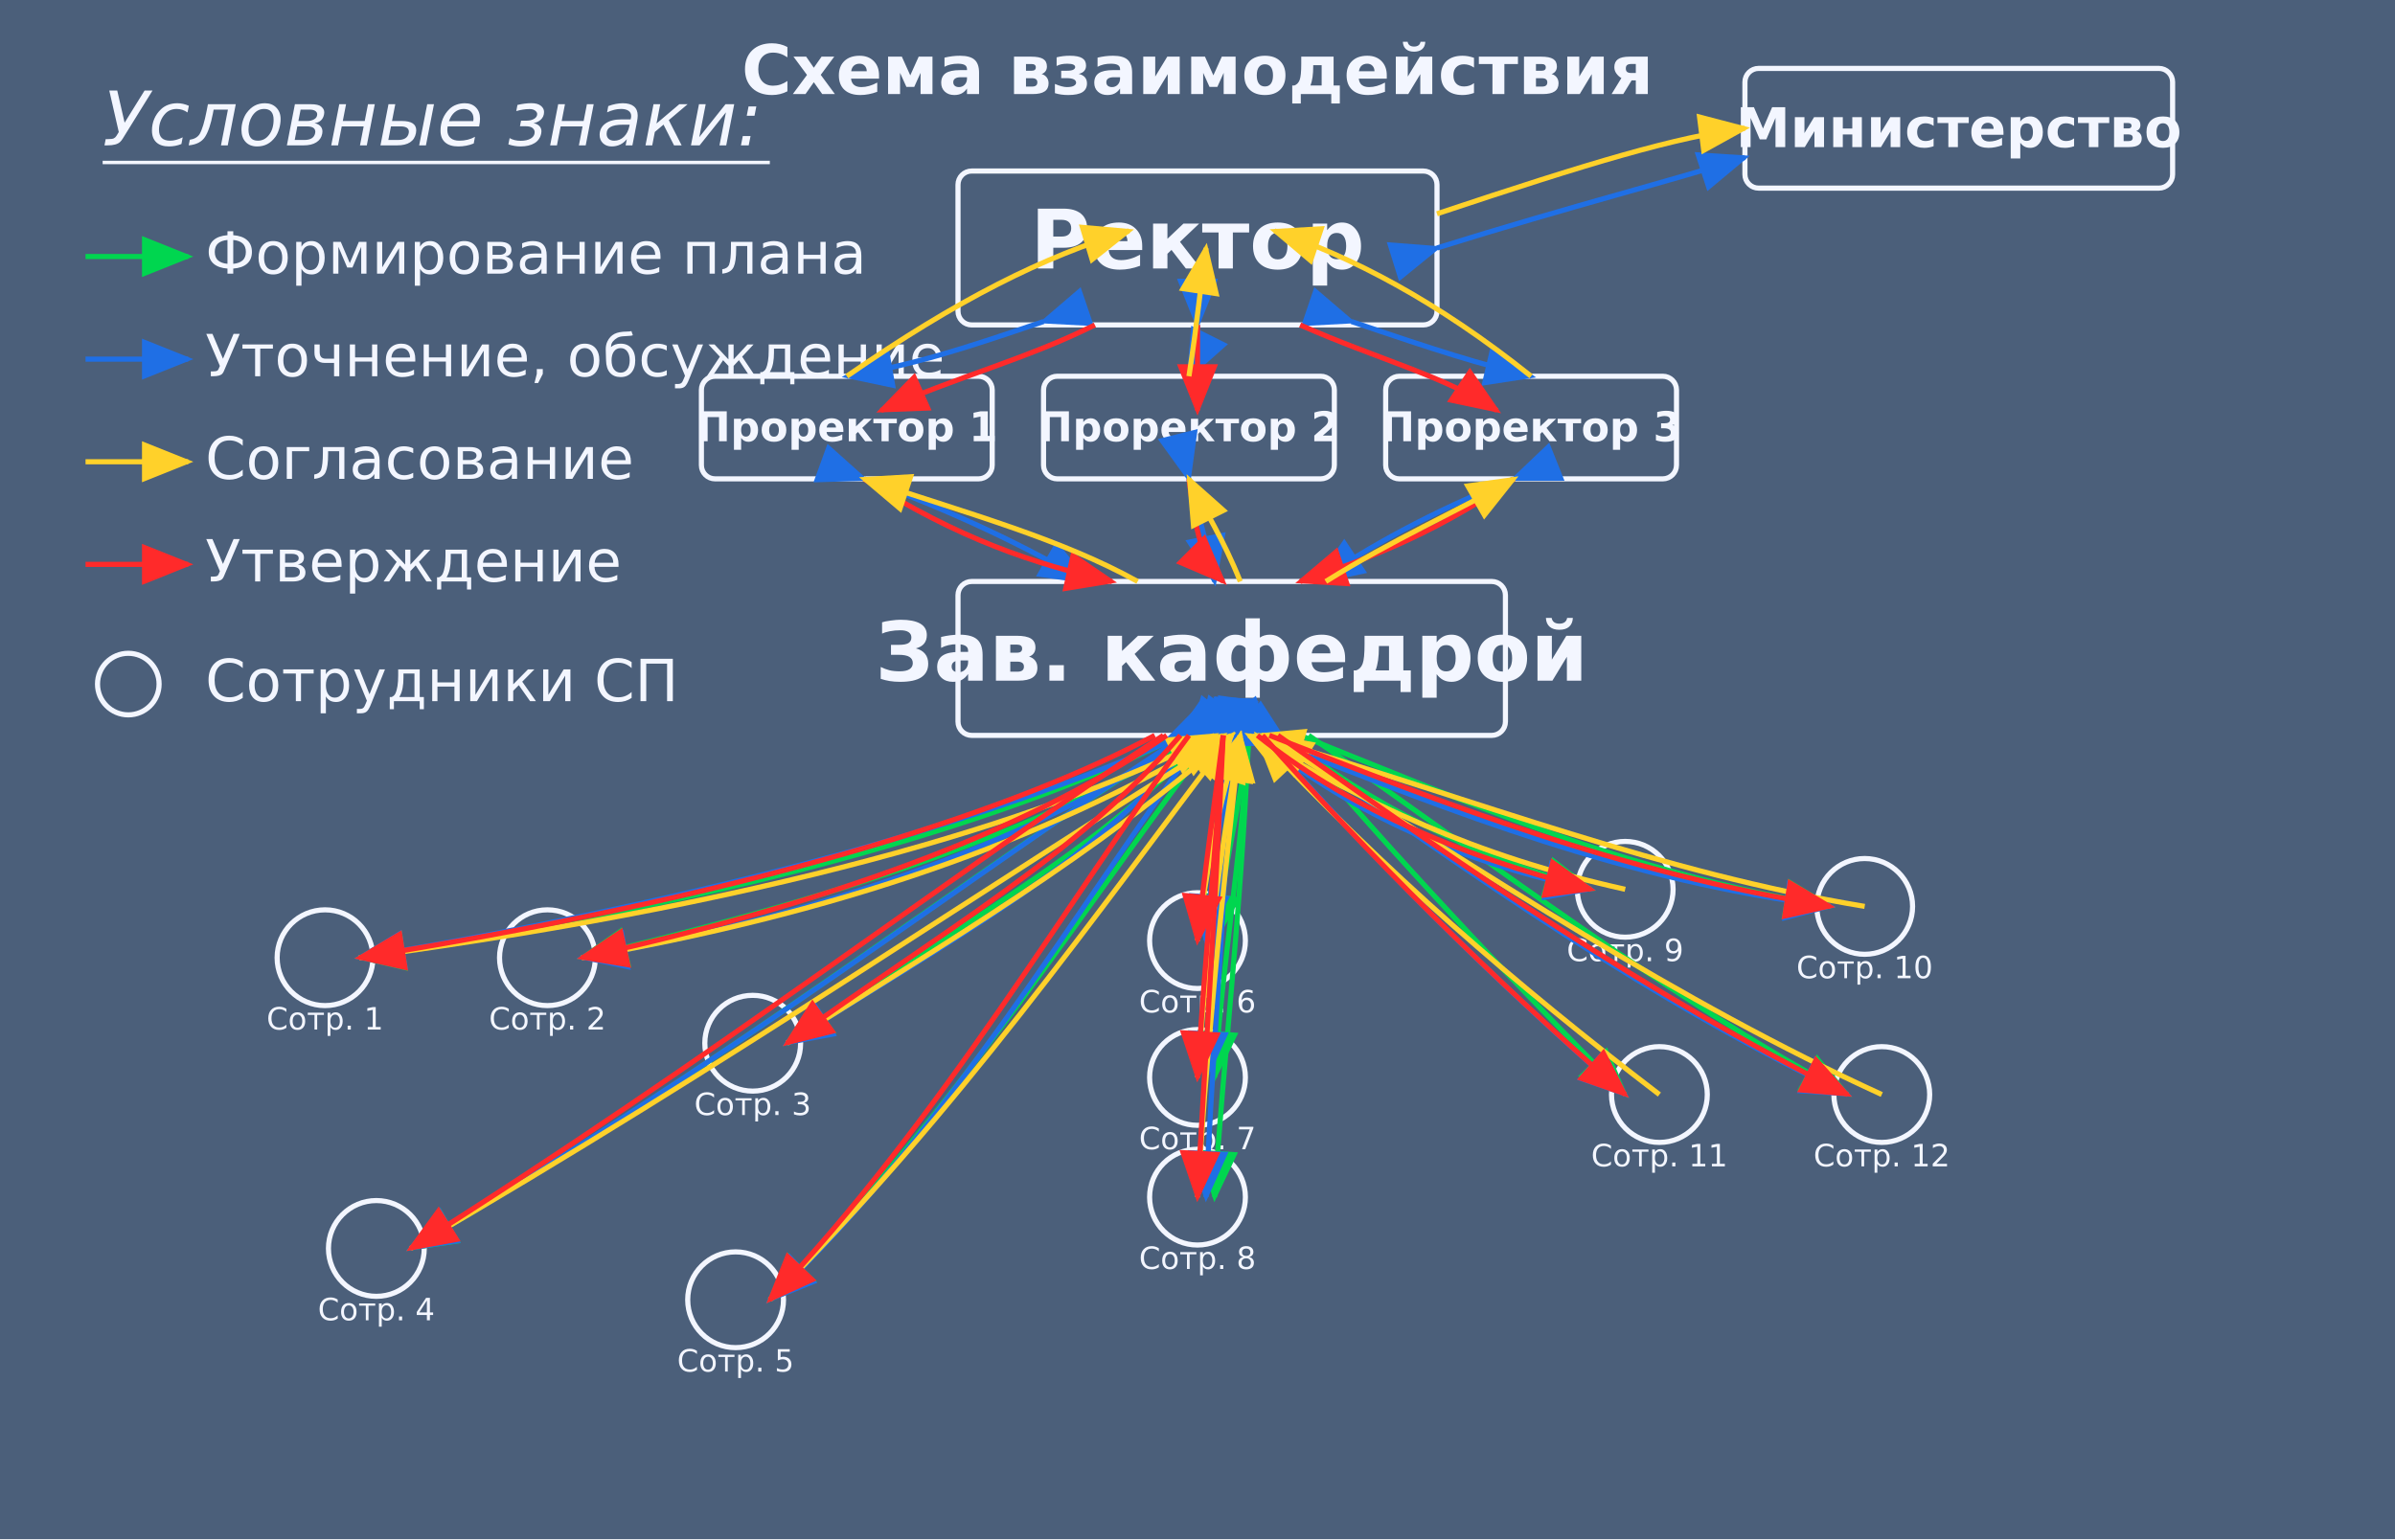
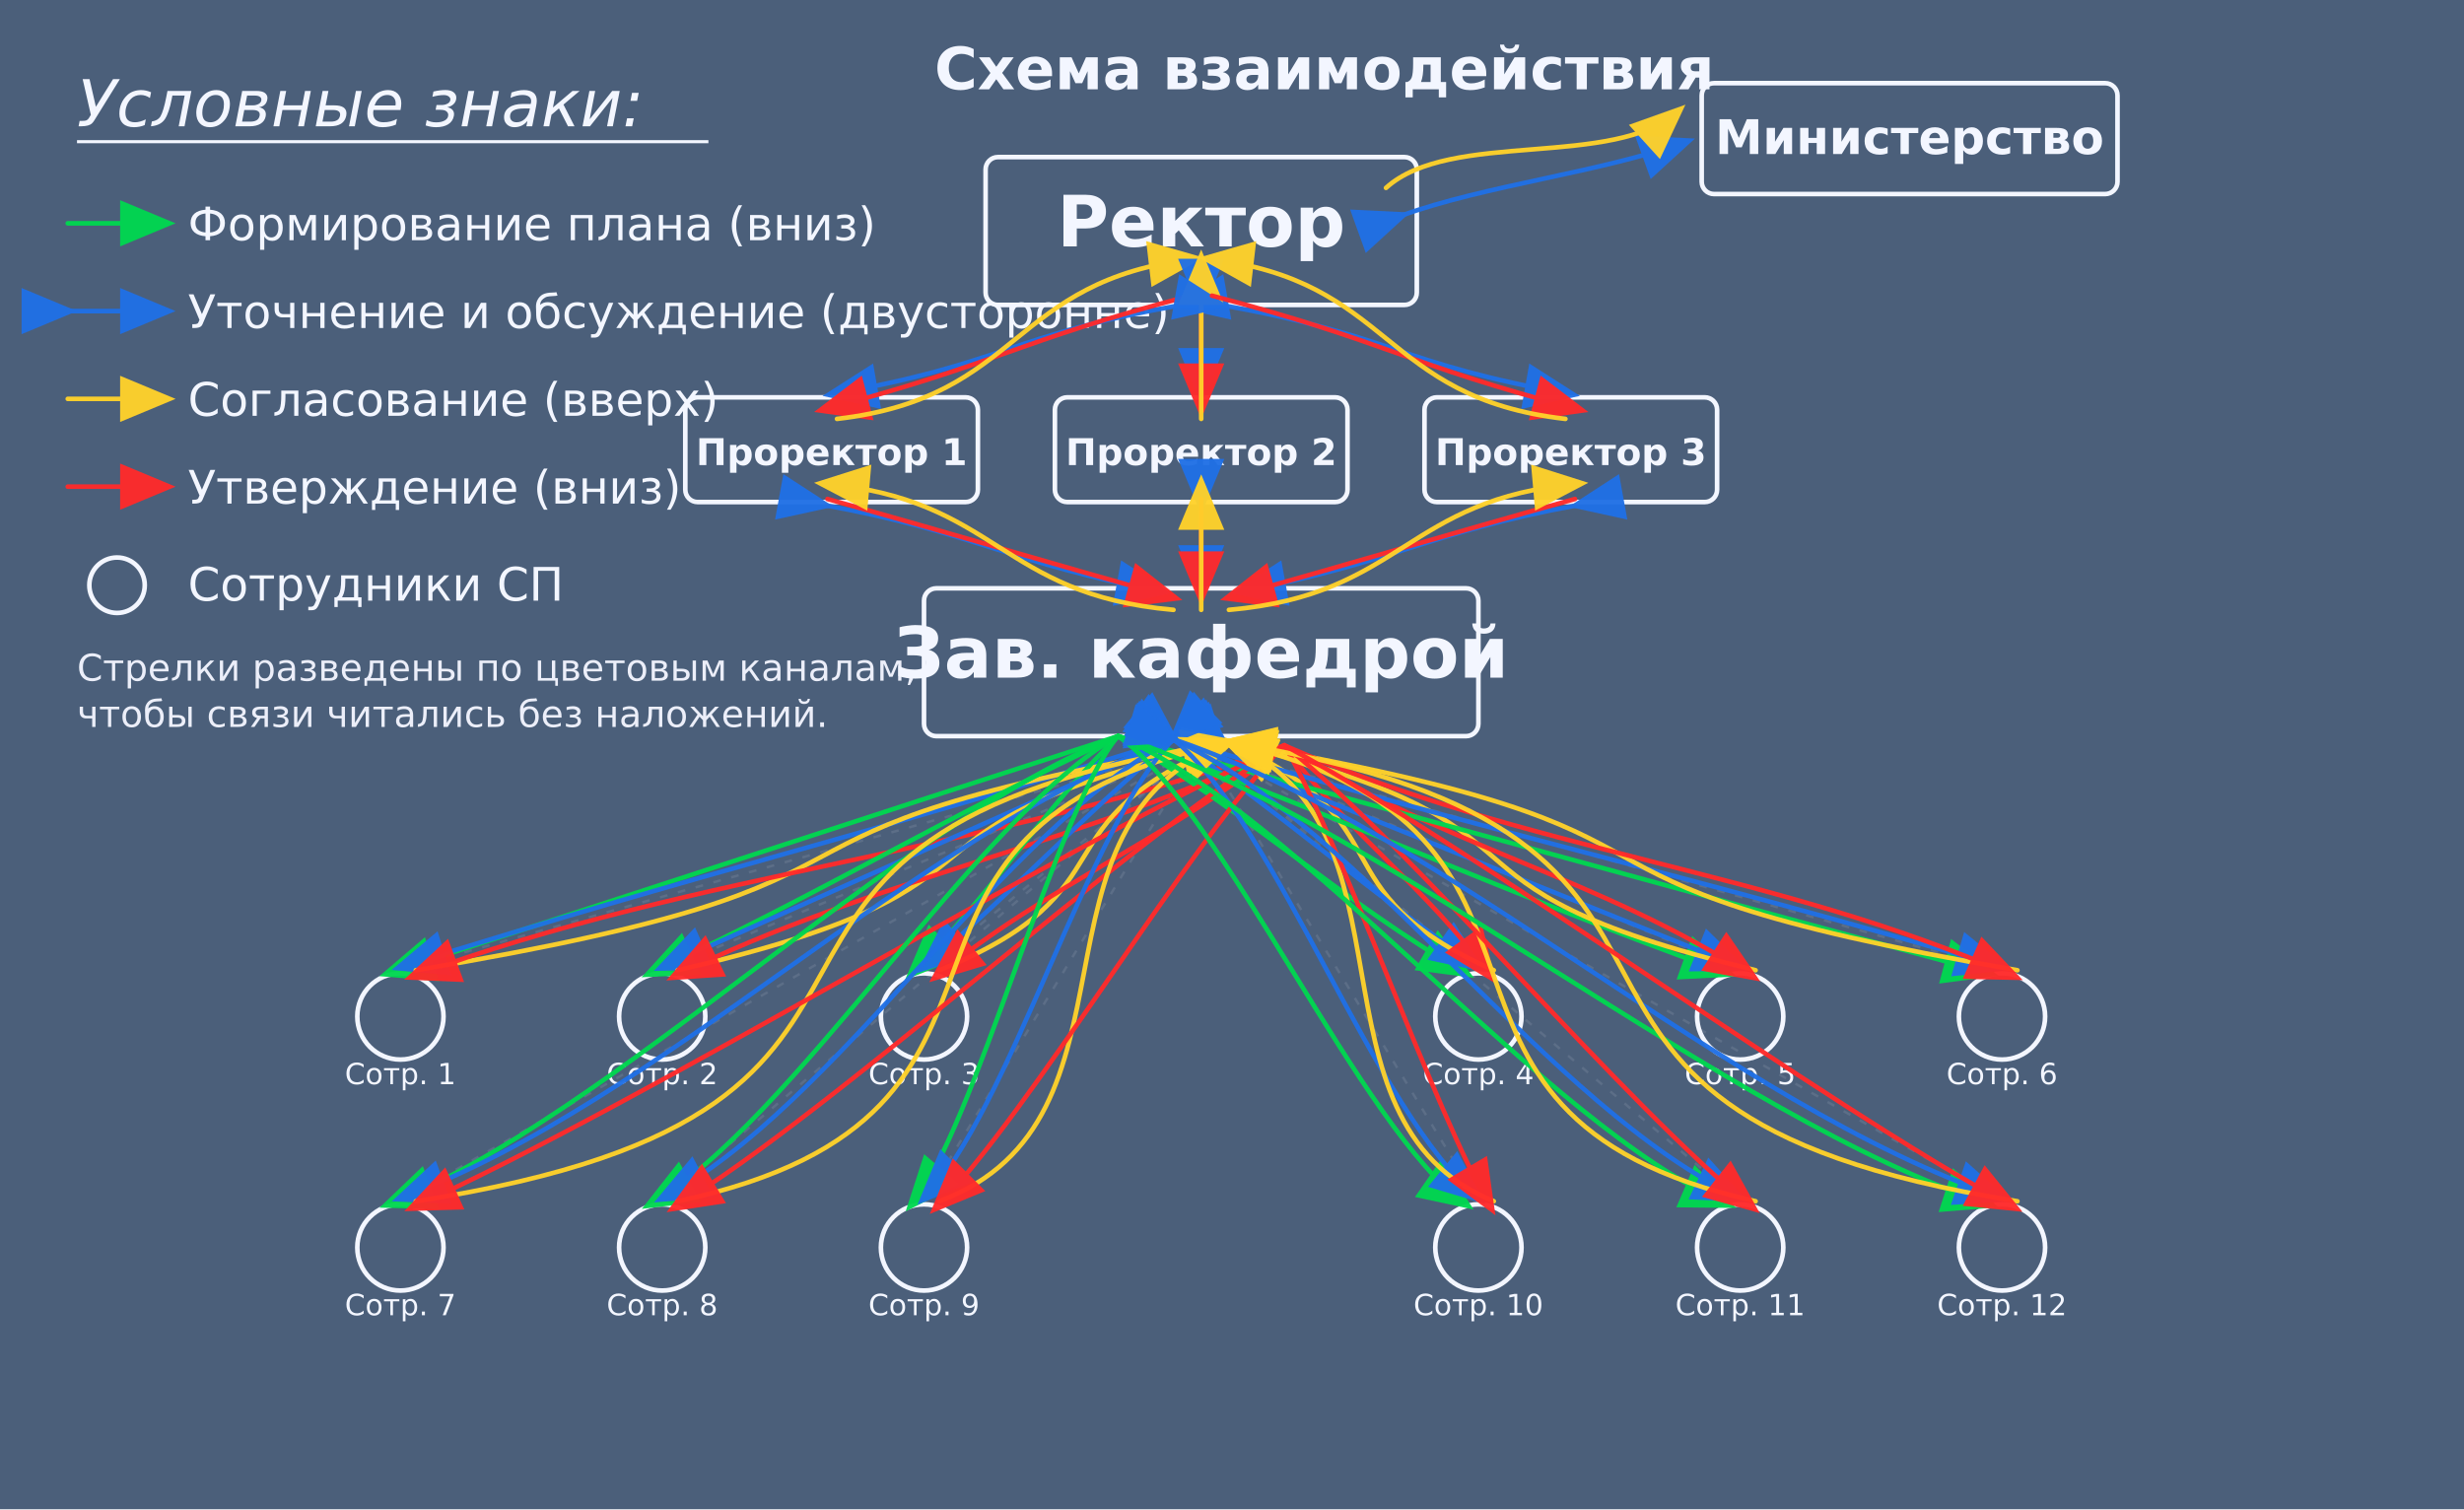
- <svg xmlns="http://www.w3.org/2000/svg" width="1400" height="900" viewBox="0 0 1400 900">
+ <svg xmlns="http://www.w3.org/2000/svg" width="1600" height="980" viewBox="0 0 1600 980">
  <defs>
-     <marker id="arr-green" markerWidth="10" markerHeight="8" refX="9" refY="4" orient="auto">
-       <path d="M0,0 L10,4 L0,8 Z" fill="#00d64f" />
+     <marker id="arr-green" markerWidth="12" markerHeight="10" refX="10" refY="5" orient="auto">
+       <path d="M0,0 L12,5 L0,10 Z" fill="#00d64f" />
    </marker>
-     <marker id="arr-blue" markerWidth="10" markerHeight="8" refX="9" refY="4" orient="auto">
-       <path d="M0,0 L10,4 L0,8 Z" fill="#1f6fe5" />
+     <marker id="arr-blue" markerWidth="12" markerHeight="10" refX="10" refY="5" orient="auto">
+       <path d="M0,0 L12,5 L0,10 Z" fill="#1f6fe5" />
    </marker>
-     <marker id="arr-yellow" markerWidth="10" markerHeight="8" refX="9" refY="4" orient="auto">
-       <path d="M0,0 L10,4 L0,8 Z" fill="#ffd12a" />
+     <marker id="arr-yellow" markerWidth="12" markerHeight="10" refX="10" refY="5" orient="auto">
+       <path d="M0,0 L12,5 L0,10 Z" fill="#ffd12a" />
    </marker>
-     <marker id="arr-red" markerWidth="10" markerHeight="8" refX="9" refY="4" orient="auto">
-       <path d="M0,0 L10,4 L0,8 Z" fill="#ff2a2a" />
+     <marker id="arr-red" markerWidth="12" markerHeight="10" refX="10" refY="5" orient="auto">
+       <path d="M0,0 L12,5 L0,10 Z" fill="#ff2a2a" />
    </marker>
    <style>
      .bg { fill: #4b5f7a; }
      .node { fill: none; stroke: #f3f6ff; stroke-width: 3; rx: 8; }
      .txt { fill: #f3f6ff; font-family: "DejaVu Sans", Arial, sans-serif; }
-       .title { font-size: 40px; font-weight: 700; }
-       .legend-title { font-size: 44px; font-style: italic; }
-       .legend-text { font-size: 34px; }
-       .node-text-big { font-size: 48px; font-weight: 600; }
-       .node-text-mid { font-size: 32px; font-weight: 600; }
+       .title { font-size: 38px; font-weight: 700; }
+       .legend-title { font-size: 42px; font-style: italic; }
+       .legend-text { font-size: 30px; }
+       .hint-text { font-size: 24px; opacity: 0.95; }
+       .node-text-big { font-size: 46px; font-weight: 600; }
+       .node-text-mid { font-size: 31px; font-weight: 600; }
      .node-text-small { font-size: 24px; font-weight: 600; }
      .emp-circle { fill: none; stroke: #f3f6ff; stroke-width: 3; }
-       .emp-label { font-size: 18px; }
-       .line-green { fill: none; stroke: #00d64f; stroke-width: 3; marker-end: url(#arr-green); }
-       .line-blue { fill: none; stroke: #1f6fe5; stroke-width: 3; marker-end: url(#arr-blue); }
-       .line-blue-bi { fill: none; stroke: #1f6fe5; stroke-width: 3; marker-start: url(#arr-blue); marker-end: url(#arr-blue); }
-       .line-yellow { fill: none; stroke: #ffd12a; stroke-width: 3; marker-end: url(#arr-yellow); }
-       .line-red { fill: none; stroke: #ff2a2a; stroke-width: 3; marker-end: url(#arr-red); }
+       .emp-label { font-size: 19px; }
+       .flow { fill: none; stroke-width: 3; stroke-linecap: round; stroke-linejoin: round; opacity: 0.96; }
+       .line-green { stroke: #00d64f; marker-end: url(#arr-green); }
+       .line-blue { stroke: #1f6fe5; marker-start: url(#arr-blue); marker-end: url(#arr-blue); }
+       .line-yellow { stroke: #ffd12a; marker-end: url(#arr-yellow); }
+       .line-red { stroke: #ff2a2a; marker-end: url(#arr-red); }
+       .helper { fill: none; stroke: #f3f6ff; stroke-opacity: 0.10; stroke-width: 1.6; stroke-dasharray: 5 7; }
    </style>
  </defs>
-   <rect class="bg" x="0" y="0" width="1400" height="900" />
-   <text class="txt title" x="700" y="55" text-anchor="middle">Схема взаимодействия</text>
-   <text class="txt legend-title" x="60" y="85">Условные знаки:</text>
-   <line x1="60" y1="95" x2="450" y2="95" stroke="#f3f6ff" stroke-width="2" />
-   <line class="line-green" x1="50" y1="150" x2="110" y2="150" />
-   <text class="txt legend-text" x="120" y="160">Формирование плана</text>
-   <line class="line-blue" x1="50" y1="210" x2="110" y2="210" />
-   <text class="txt legend-text" x="120" y="220">Уточнение, обсуждение</text>
-   <line class="line-yellow" x1="50" y1="270" x2="110" y2="270" />
-   <text class="txt legend-text" x="120" y="280">Согласование</text>
-   <line class="line-red" x1="50" y1="330" x2="110" y2="330" />
-   <text class="txt legend-text" x="120" y="340">Утверждение</text>
-   <circle class="emp-circle" cx="75" cy="400" r="18" />
-   <text class="txt legend-text" x="120" y="410">Сотрудники СП</text>
-   <rect class="node" x="1020" y="40" width="250" height="70" />
-   <text class="txt node-text-mid" x="1145" y="86" text-anchor="middle">Министерство</text>
-   <rect class="node" x="560" y="100" width="280" height="90" />
-   <text class="txt node-text-big" x="700" y="157" text-anchor="middle">Ректор</text>
-   <rect class="node" x="410" y="220" width="170" height="60" />
-   <text class="txt node-text-small" x="495" y="258" text-anchor="middle">Проректор 1</text>
-   <rect class="node" x="610" y="220" width="170" height="60" />
-   <text class="txt node-text-small" x="695" y="258" text-anchor="middle">Проректор 2</text>
-   <rect class="node" x="810" y="220" width="170" height="60" />
-   <text class="txt node-text-small" x="895" y="258" text-anchor="middle">Проректор 3</text>
-   <rect class="node" x="560" y="340" width="320" height="90" />
-   <text class="txt node-text-big" x="720" y="398" text-anchor="middle">Зав. кафедрой</text>
-   <circle class="emp-circle" cx="190" cy="560" r="28" />
-   <text class="txt emp-label" x="190" y="602" text-anchor="middle">Сотр. 1</text>
-   <circle class="emp-circle" cx="320" cy="560" r="28" />
-   <text class="txt emp-label" x="320" y="602" text-anchor="middle">Сотр. 2</text>
-   <circle class="emp-circle" cx="440" cy="610" r="28" />
-   <text class="txt emp-label" x="440" y="652" text-anchor="middle">Сотр. 3</text>
-   <circle class="emp-circle" cx="220" cy="730" r="28" />
-   <text class="txt emp-label" x="220" y="772" text-anchor="middle">Сотр. 4</text>
-   <circle class="emp-circle" cx="430" cy="760" r="28" />
-   <text class="txt emp-label" x="430" y="802" text-anchor="middle">Сотр. 5</text>
-   <circle class="emp-circle" cx="700" cy="550" r="28" />
-   <text class="txt emp-label" x="700" y="592" text-anchor="middle">Сотр. 6</text>
-   <circle class="emp-circle" cx="700" cy="630" r="28" />
-   <text class="txt emp-label" x="700" y="672" text-anchor="middle">Сотр. 7</text>
-   <circle class="emp-circle" cx="700" cy="700" r="28" />
-   <text class="txt emp-label" x="700" y="742" text-anchor="middle">Сотр. 8</text>
-   <circle class="emp-circle" cx="950" cy="520" r="28" />
-   <text class="txt emp-label" x="950" y="562" text-anchor="middle">Сотр. 9</text>
-   <circle class="emp-circle" cx="1090" cy="530" r="28" />
-   <text class="txt emp-label" x="1090" y="572" text-anchor="middle">Сотр. 10</text>
-   <circle class="emp-circle" cx="970" cy="640" r="28" />
-   <text class="txt emp-label" x="970" y="682" text-anchor="middle">Сотр. 11</text>
-   <circle class="emp-circle" cx="1100" cy="640" r="28" />
-   <text class="txt emp-label" x="1100" y="682" text-anchor="middle">Сотр. 12</text>
-   <path class="line-blue-bi" d="M840,145 C920,120 980,105 1020,92" />
-   <path class="line-yellow" d="M840,125 C930,95 980,80 1020,75" />
-   <path class="line-blue-bi" d="M610,188 C560,205 535,213 495,220" />
-   <path class="line-blue-bi" d="M700,190 C700,205 700,210 695,220" />
-   <path class="line-blue-bi" d="M790,188 C840,205 865,213 895,220" />
-   <path class="line-red" d="M640,190 C600,210 560,220 515,240" />
-   <path class="line-red" d="M700,190 C700,212 700,220 700,240" />
-   <path class="line-red" d="M760,190 C805,210 845,220 875,240" />
-   <path class="line-yellow" d="M495,220 C560,175 610,150 660,135" />
-   <path class="line-yellow" d="M695,220 C700,188 702,165 705,145" />
-   <path class="line-yellow" d="M895,220 C840,176 790,150 745,135" />
-   <path class="line-blue-bi" d="M505,280 C560,300 600,320 635,340" />
-   <path class="line-blue-bi" d="M695,280 C700,300 705,315 710,340" />
-   <path class="line-blue-bi" d="M885,280 C835,300 800,320 770,340" />
-   <path class="line-red" d="M505,280 C560,315 605,330 650,340" />
-   <path class="line-red" d="M695,280 C700,320 705,330 715,340" />
-   <path class="line-red" d="M885,280 C835,315 790,330 760,340" />
-   <path class="line-yellow" d="M665,340 C620,315 565,300 505,280" />
-   <path class="line-yellow" d="M725,340 C715,315 705,300 695,280" />
-   <path class="line-yellow" d="M775,340 C815,315 850,300 885,280" />
-   <path class="line-green" d="M690,430 C610,470 470,520 210,560" />
-   <path class="line-green" d="M700,430 C620,480 510,520 340,560" />
-   <path class="line-green" d="M705,430 C640,500 560,540 460,610" />
-   <path class="line-green" d="M695,430 C580,500 430,620 240,730" />
-   <path class="line-green" d="M710,430 C640,520 560,650 450,760" />
-   <path class="line-green" d="M730,430 C725,470 715,510 710,550" />
-   <path class="line-green" d="M730,430 C725,505 715,560 710,630" />
-   <path class="line-green" d="M730,430 C725,540 715,620 710,700" />
-   <path class="line-green" d="M750,430 C800,470 860,500 930,520" />
-   <path class="line-green" d="M760,430 C860,470 950,510 1070,530" />
-   <path class="line-green" d="M755,430 C815,500 880,570 950,640" />
-   <path class="line-green" d="M765,430 C880,510 970,580 1080,640" />
-   <path class="line-blue-bi" d="M680,435 C600,470 450,520 210,560" />
-   <path class="line-blue-bi" d="M688,435 C620,480 510,530 340,560" />
-   <path class="line-blue-bi" d="M695,435 C640,505 555,550 460,610" />
-   <path class="line-blue-bi" d="M685,435 C570,510 420,625 240,730" />
-   <path class="line-blue-bi" d="M700,435 C630,530 555,660 450,760" />
-   <path class="line-blue-bi" d="M720,435 C715,470 708,510 705,550" />
-   <path class="line-blue-bi" d="M720,435 C715,510 708,570 705,630" />
-   <path class="line-blue-bi" d="M720,435 C715,545 708,630 705,700" />
-   <path class="line-blue-bi" d="M740,435 C790,475 855,505 930,520" />
-   <path class="line-blue-bi" d="M748,435 C850,475 950,515 1070,530" />
-   <path class="line-blue-bi" d="M743,435 C805,505 875,575 950,640" />
-   <path class="line-blue-bi" d="M752,435 C865,515 965,585 1080,640" />
-   <path class="line-yellow" d="M210,560 C470,525 620,475 710,430" />
-   <path class="line-yellow" d="M340,560 C510,530 620,485 715,430" />
-   <path class="line-yellow" d="M460,610 C555,550 640,500 720,430" />
-   <path class="line-yellow" d="M240,730 C430,620 580,515 720,430" />
-   <path class="line-yellow" d="M450,760 C560,650 640,535 720,430" />
-   <path class="line-yellow" d="M700,550 C705,510 712,470 725,430" />
-   <path class="line-yellow" d="M700,630 C705,560 712,510 725,430" />
-   <path class="line-yellow" d="M700,700 C705,620 712,545 725,430" />
-   <path class="line-yellow" d="M950,520 C860,500 800,470 730,430" />
-   <path class="line-yellow" d="M1090,530 C970,510 870,470 735,430" />
-   <path class="line-yellow" d="M970,640 C885,575 810,510 735,430" />
-   <path class="line-yellow" d="M1100,640 C980,585 875,515 740,430" />
-   <path class="line-red" d="M675,430 C600,470 460,520 210,560" />
-   <path class="line-red" d="M682,430 C610,480 500,525 340,560" />
-   <path class="line-red" d="M690,430 C630,500 550,545 460,610" />
-   <path class="line-red" d="M680,430 C565,505 415,620 240,730" />
-   <path class="line-red" d="M695,430 C625,525 550,655 450,760" />
-   <path class="line-red" d="M715,430 C710,470 704,510 700,550" />
-   <path class="line-red" d="M715,430 C710,505 704,565 700,630" />
-   <path class="line-red" d="M715,430 C710,540 704,625 700,700" />
-   <path class="line-red" d="M735,430 C785,470 850,500 930,520" />
-   <path class="line-red" d="M742,430 C845,470 945,510 1070,530" />
-   <path class="line-red" d="M738,430 C800,500 870,570 950,640" />
-   <path class="line-red" d="M747,430 C860,510 960,580 1080,640" />
+   <rect class="bg" x="0" y="0" width="1600" height="980" />
+   <text class="txt title" x="860" y="58" text-anchor="middle">Схема взаимодействия</text>
+   <text class="txt legend-title" x="50" y="82">Условные знаки:</text>
+   <line x1="50" y1="92" x2="460" y2="92" stroke="#f3f6ff" stroke-width="2" />
+   <line class="flow line-green" x1="44" y1="145" x2="108" y2="145" />
+   <text class="txt legend-text" x="122" y="156">Формирование плана (вниз)</text>
+   <line class="flow line-blue" x1="44" y1="202" x2="108" y2="202" />
+   <text class="txt legend-text" x="122" y="213">Уточнение и обсуждение (двусторонне)</text>
+   <line class="flow line-yellow" x1="44" y1="259" x2="108" y2="259" />
+   <text class="txt legend-text" x="122" y="270">Согласование (вверх)</text>
+   <line class="flow line-red" x1="44" y1="316" x2="108" y2="316" />
+   <text class="txt legend-text" x="122" y="327">Утверждение (вниз)</text>
+   <circle class="emp-circle" cx="76" cy="380" r="18" />
+   <text class="txt legend-text" x="122" y="390">Сотрудники СП</text>
+   <text class="txt hint-text" x="50" y="442">Стрелки разведены по цветовым каналам,</text>
+   <text class="txt hint-text" x="50" y="472">чтобы связи читались без наложений.</text>
+   <rect class="node" x="1105.0" y="54.0" width="270.0" height="72.0" />
+   <text class="txt node-text-mid" x="1240.0" y="100.0" text-anchor="middle">Министерство</text>
+   <rect class="node" x="640.0" y="102.0" width="280.0" height="96.0" />
+   <text class="txt node-text-big" x="780.0" y="160.0" text-anchor="middle">Ректор</text>
+   <rect class="node" x="445.0" y="258.0" width="190.0" height="68.0" />
+   <text class="txt node-text-small" x="540.0" y="302.0" text-anchor="middle">Проректор 1</text>
+   <rect class="node" x="685.0" y="258.0" width="190.0" height="68.0" />
+   <text class="txt node-text-small" x="780.0" y="302.0" text-anchor="middle">Проректор 2</text>
+   <rect class="node" x="925.0" y="258.0" width="190.0" height="68.0" />
+   <text class="txt node-text-small" x="1020.0" y="302.0" text-anchor="middle">Проректор 3</text>
+   <rect class="node" x="600.0" y="382.0" width="360.0" height="96.0" />
+   <text class="txt node-text-big" x="780.0" y="440.0" text-anchor="middle">Зав. кафедрой</text>
+   <circle class="emp-circle" cx="260" cy="660" r="28" />
+   <text class="txt emp-label" x="260" y="704" text-anchor="middle">Сотр. 1</text>
+   <circle class="emp-circle" cx="430" cy="660" r="28" />
+   <text class="txt emp-label" x="430" y="704" text-anchor="middle">Сотр. 2</text>
+   <circle class="emp-circle" cx="600" cy="660" r="28" />
+   <text class="txt emp-label" x="600" y="704" text-anchor="middle">Сотр. 3</text>
+   <circle class="emp-circle" cx="960" cy="660" r="28" />
+   <text class="txt emp-label" x="960" y="704" text-anchor="middle">Сотр. 4</text>
+   <circle class="emp-circle" cx="1130" cy="660" r="28" />
+   <text class="txt emp-label" x="1130" y="704" text-anchor="middle">Сотр. 5</text>
+   <circle class="emp-circle" cx="1300" cy="660" r="28" />
+   <text class="txt emp-label" x="1300" y="704" text-anchor="middle">Сотр. 6</text>
+   <circle class="emp-circle" cx="260" cy="810" r="28" />
+   <text class="txt emp-label" x="260" y="854" text-anchor="middle">Сотр. 7</text>
+   <circle class="emp-circle" cx="430" cy="810" r="28" />
+   <text class="txt emp-label" x="430" y="854" text-anchor="middle">Сотр. 8</text>
+   <circle class="emp-circle" cx="600" cy="810" r="28" />
+   <text class="txt emp-label" x="600" y="854" text-anchor="middle">Сотр. 9</text>
+   <circle class="emp-circle" cx="960" cy="810" r="28" />
+   <text class="txt emp-label" x="960" y="854" text-anchor="middle">Сотр. 10</text>
+   <circle class="emp-circle" cx="1130" cy="810" r="28" />
+   <text class="txt emp-label" x="1130" y="854" text-anchor="middle">Сотр. 11</text>
+   <circle class="emp-circle" cx="1300" cy="810" r="28" />
+   <text class="txt emp-label" x="1300" y="854" text-anchor="middle">Сотр. 12</text>
+   <path class="helper" d="M780,484.0 L260,630" />
+   <path class="helper" d="M780,484.0 L430,630" />
+   <path class="helper" d="M780,484.0 L600,630" />
+   <path class="helper" d="M780,484.0 L960,630" />
+   <path class="helper" d="M780,484.0 L1130,630" />
+   <path class="helper" d="M780,484.0 L1300,630" />
+   <path class="helper" d="M780,484.0 L260,780" />
+   <path class="helper" d="M780,484.0 L430,780" />
+   <path class="helper" d="M780,484.0 L600,780" />
+   <path class="helper" d="M780,484.0 L960,780" />
+   <path class="helper" d="M780,484.0 L1130,780" />
+   <path class="helper" d="M780,484.0 L1300,780" />
+   <path class="flow line-blue" d="M910.0,140.0 C965.5,120.0 1039.5,112.0 1095.0,92.0" />
+   <path class="flow line-yellow" d="M900.0,122.0 C941.8,84.0 1048.2,110.0 1090.0,72.0" />
+   <path class="flow line-blue" d="M767.4,198.0 C653.7,218.0 653.7,236.0 540.0,256.0" />
+   <path class="flow line-red" d="M773.0,192.0 C658.5,222.0 648.9,236.0 534.4,266.0" />
+   <path class="flow line-yellow" d="M543.5,272.0 C664.3,258.0 655.0,182.0 775.8,168.0" />
+   <path class="flow line-blue" d="M780.0,198.0 C780.0,218.0 780.0,236.0 780.0,256.0" />
+   <path class="flow line-red" d="M780.0,192.0 C780.0,222.0 780.0,236.0 780.0,266.0" />
+   <path class="flow line-yellow" d="M780.0,272.0 C780.0,258.0 780.0,182.0 780.0,168.0" />
+   <path class="flow line-blue" d="M792.6,198.0 C906.3,218.0 906.3,236.0 1020.0,256.0" />
+   <path class="flow line-red" d="M787.0,192.0 C901.5,222.0 911.1,236.0 1025.6,266.0" />
+   <path class="flow line-yellow" d="M1016.5,272.0 C895.7,258.0 905.0,182.0 784.2,168.0" />
+   <path class="flow line-blue" d="M535.5,328.0 C634.2,346.0 656.1,366.0 754.8,384.0" />
+   <path class="flow line-red" d="M537.3,324.0 C627.2,349.0 672.1,363.0 762.0,388.0" />
+   <path class="flow line-yellow" d="M762.0,396.0 C648.3,386.0 648.3,324.0 534.6,314.0" />
+   <path class="flow line-blue" d="M780.0,328.0 C780.0,346.0 780.0,366.0 780.0,384.0" />
+   <path class="flow line-red" d="M780.0,324.0 C780.0,349.0 780.0,363.0 780.0,388.0" />
+   <path class="flow line-yellow" d="M780.0,396.0 C780.0,386.0 780.0,324.0 780.0,314.0" />
+   <path class="flow line-blue" d="M1024.5,328.0 C925.8,346.0 903.9,366.0 805.2,384.0" />
+   <path class="flow line-red" d="M1022.7,324.0 C932.8,349.0 887.9,363.0 798.0,388.0" />
+   <path class="flow line-yellow" d="M798.0,396.0 C911.7,386.0 911.7,324.0 1025.4,314.0" />
+   <path class="flow line-green" d="M726.0,478.0 C555.4,533.0 422.6,577.0 252.0,632.0" />
+   <path class="flow line-blue" d="M762.0,480.0 C561.2,543.0 460.8,565.0 260.0,628.0" />
+   <path class="flow line-yellow" d="M270.0,630.0 C634.3,569.0 433.7,543.0 798.0,482.0" />
+   <path class="flow line-red" d="M834.0,484.0 C647.2,553.0 454.8,565.0 268.0,634.0" />
+   <path class="flow line-green" d="M726.0,478.0 C616.6,529.0 531.4,581.0 422.0,632.0" />
+   <path class="flow line-blue" d="M762.0,480.0 C629.2,539.0 562.8,569.0 430.0,628.0" />
+   <path class="flow line-yellow" d="M440.0,630.0 C687.0,573.0 551.0,539.0 798.0,482.0" />
+   <path class="flow line-red" d="M834.0,484.0 C703.3,549.0 568.7,569.0 438.0,634.0" />
+   <path class="flow line-green" d="M726.0,478.0 C677.8,525.0 640.2,585.0 592.0,632.0" />
+   <path class="flow line-blue" d="M762.0,480.0 C697.2,535.0 664.8,573.0 600.0,628.0" />
+   <path class="flow line-yellow" d="M610.0,630.0 C739.7,577.0 668.3,535.0 798.0,482.0" />
+   <path class="flow line-red" d="M834.0,484.0 C759.4,545.0 682.6,573.0 608.0,634.0" />
+   <path class="flow line-green" d="M726.0,478.0 C807.4,525.0 870.6,585.0 952.0,632.0" />
+   <path class="flow line-blue" d="M762.0,480.0 C841.2,535.0 880.8,573.0 960.0,628.0" />
+   <path class="flow line-yellow" d="M970.0,630.0 C851.3,577.0 916.7,535.0 798.0,482.0" />
+   <path class="flow line-red" d="M834.0,484.0 C878.2,545.0 923.8,573.0 968.0,634.0" />
+   <path class="flow line-green" d="M726.0,478.0 C868.6,529.0 979.4,581.0 1122.0,632.0" />
+   <path class="flow line-blue" d="M762.0,480.0 C909.2,539.0 982.8,569.0 1130.0,628.0" />
+   <path class="flow line-yellow" d="M1140.0,630.0 C904.0,573.0 1034.0,539.0 798.0,482.0" />
+   <path class="flow line-red" d="M834.0,484.0 C934.3,549.0 1037.7,569.0 1138.0,634.0" />
+   <path class="flow line-green" d="M726.0,478.0 C929.8,533.0 1088.2,577.0 1292.0,632.0" />
+   <path class="flow line-blue" d="M762.0,480.0 C977.2,543.0 1084.8,565.0 1300.0,628.0" />
+   <path class="flow line-yellow" d="M1310.0,630.0 C956.7,569.0 1151.3,543.0 798.0,482.0" />
+   <path class="flow line-red" d="M834.0,484.0 C990.4,553.0 1151.6,565.0 1308.0,634.0" />
+   <path class="flow line-green" d="M726.0,478.0 C583.8,533.0 394.2,727.0 252.0,782.0" />
+   <path class="flow line-blue" d="M762.0,480.0 C591.3,543.0 430.7,715.0 260.0,778.0" />
+   <path class="flow line-yellow" d="M270.0,780.0 C666.0,719.0 402.0,543.0 798.0,482.0" />
+   <path class="flow line-red" d="M834.0,484.0 C681.2,553.0 420.8,715.0 268.0,784.0" />
+   <path class="flow line-green" d="M726.0,478.0 C634.8,529.0 513.2,731.0 422.0,782.0" />
+   <path class="flow line-blue" d="M762.0,480.0 C649.1,539.0 542.9,719.0 430.0,778.0" />
+   <path class="flow line-yellow" d="M440.0,780.0 C708.5,723.0 529.5,539.0 798.0,482.0" />
+   <path class="flow line-red" d="M834.0,484.0 C727.1,549.0 544.9,719.0 438.0,784.0" />
+   <path class="flow line-green" d="M726.0,478.0 C685.8,525.0 632.2,735.0 592.0,782.0" />
+   <path class="flow line-blue" d="M762.0,480.0 C706.9,535.0 655.1,723.0 600.0,778.0" />
+   <path class="flow line-yellow" d="M610.0,780.0 C751.0,727.0 657.0,535.0 798.0,482.0" />
+   <path class="flow line-red" d="M834.0,484.0 C773.0,545.0 669.0,723.0 608.0,784.0" />
+   <path class="flow line-green" d="M726.0,478.0 C793.8,525.0 884.2,735.0 952.0,782.0" />
+   <path class="flow line-blue" d="M762.0,480.0 C829.3,535.0 892.7,723.0 960.0,778.0" />
+   <path class="flow line-yellow" d="M970.0,780.0 C841.0,727.0 927.0,535.0 798.0,482.0" />
+   <path class="flow line-red" d="M834.0,484.0 C870.2,545.0 931.8,723.0 968.0,784.0" />
+   <path class="flow line-green" d="M726.0,478.0 C844.8,529.0 1003.2,731.0 1122.0,782.0" />
+   <path class="flow line-blue" d="M762.0,480.0 C887.1,539.0 1004.9,719.0 1130.0,778.0" />
+   <path class="flow line-yellow" d="M1140.0,780.0 C883.5,723.0 1054.5,539.0 798.0,482.0" />
+   <path class="flow line-red" d="M834.0,484.0 C916.1,549.0 1055.9,719.0 1138.0,784.0" />
+   <path class="flow line-green" d="M726.0,478.0 C895.8,533.0 1122.2,727.0 1292.0,782.0" />
+   <path class="flow line-blue" d="M762.0,480.0 C944.9,543.0 1117.1,715.0 1300.0,778.0" />
+   <path class="flow line-yellow" d="M1310.0,780.0 C926.0,719.0 1182.0,543.0 798.0,482.0" />
+   <path class="flow line-red" d="M834.0,484.0 C962.0,553.0 1180.0,715.0 1308.0,784.0" />
</svg>
